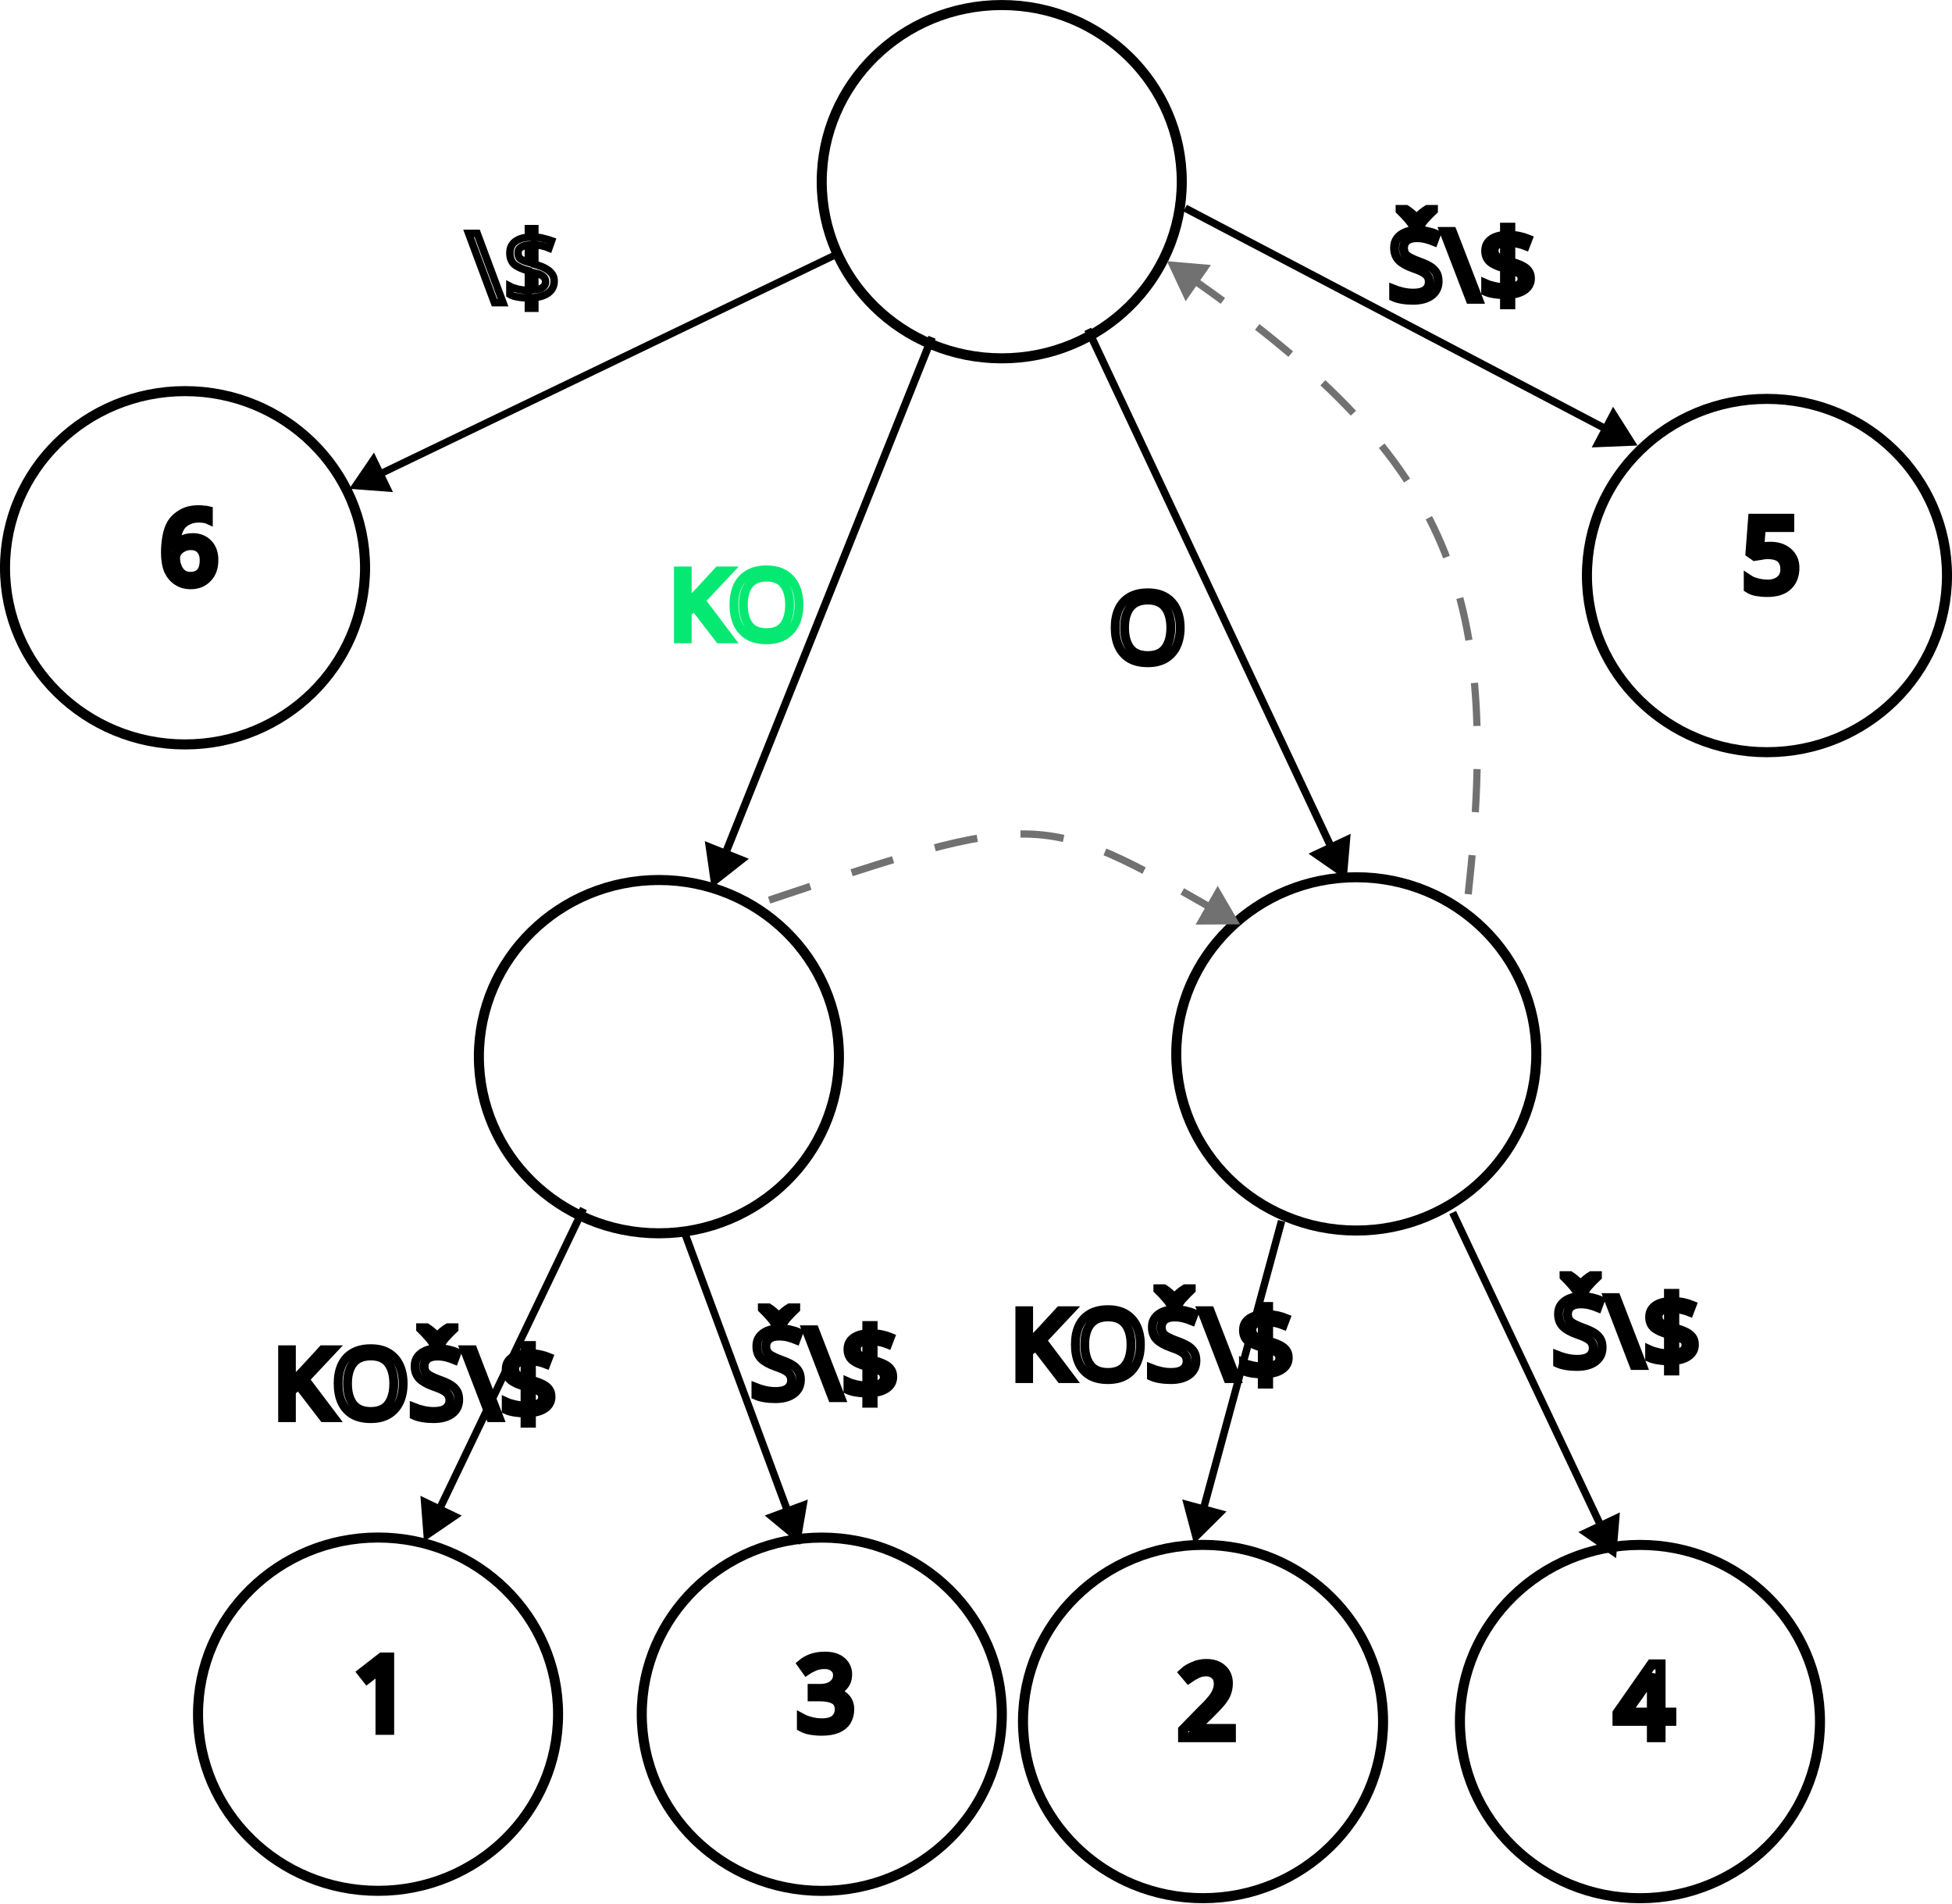
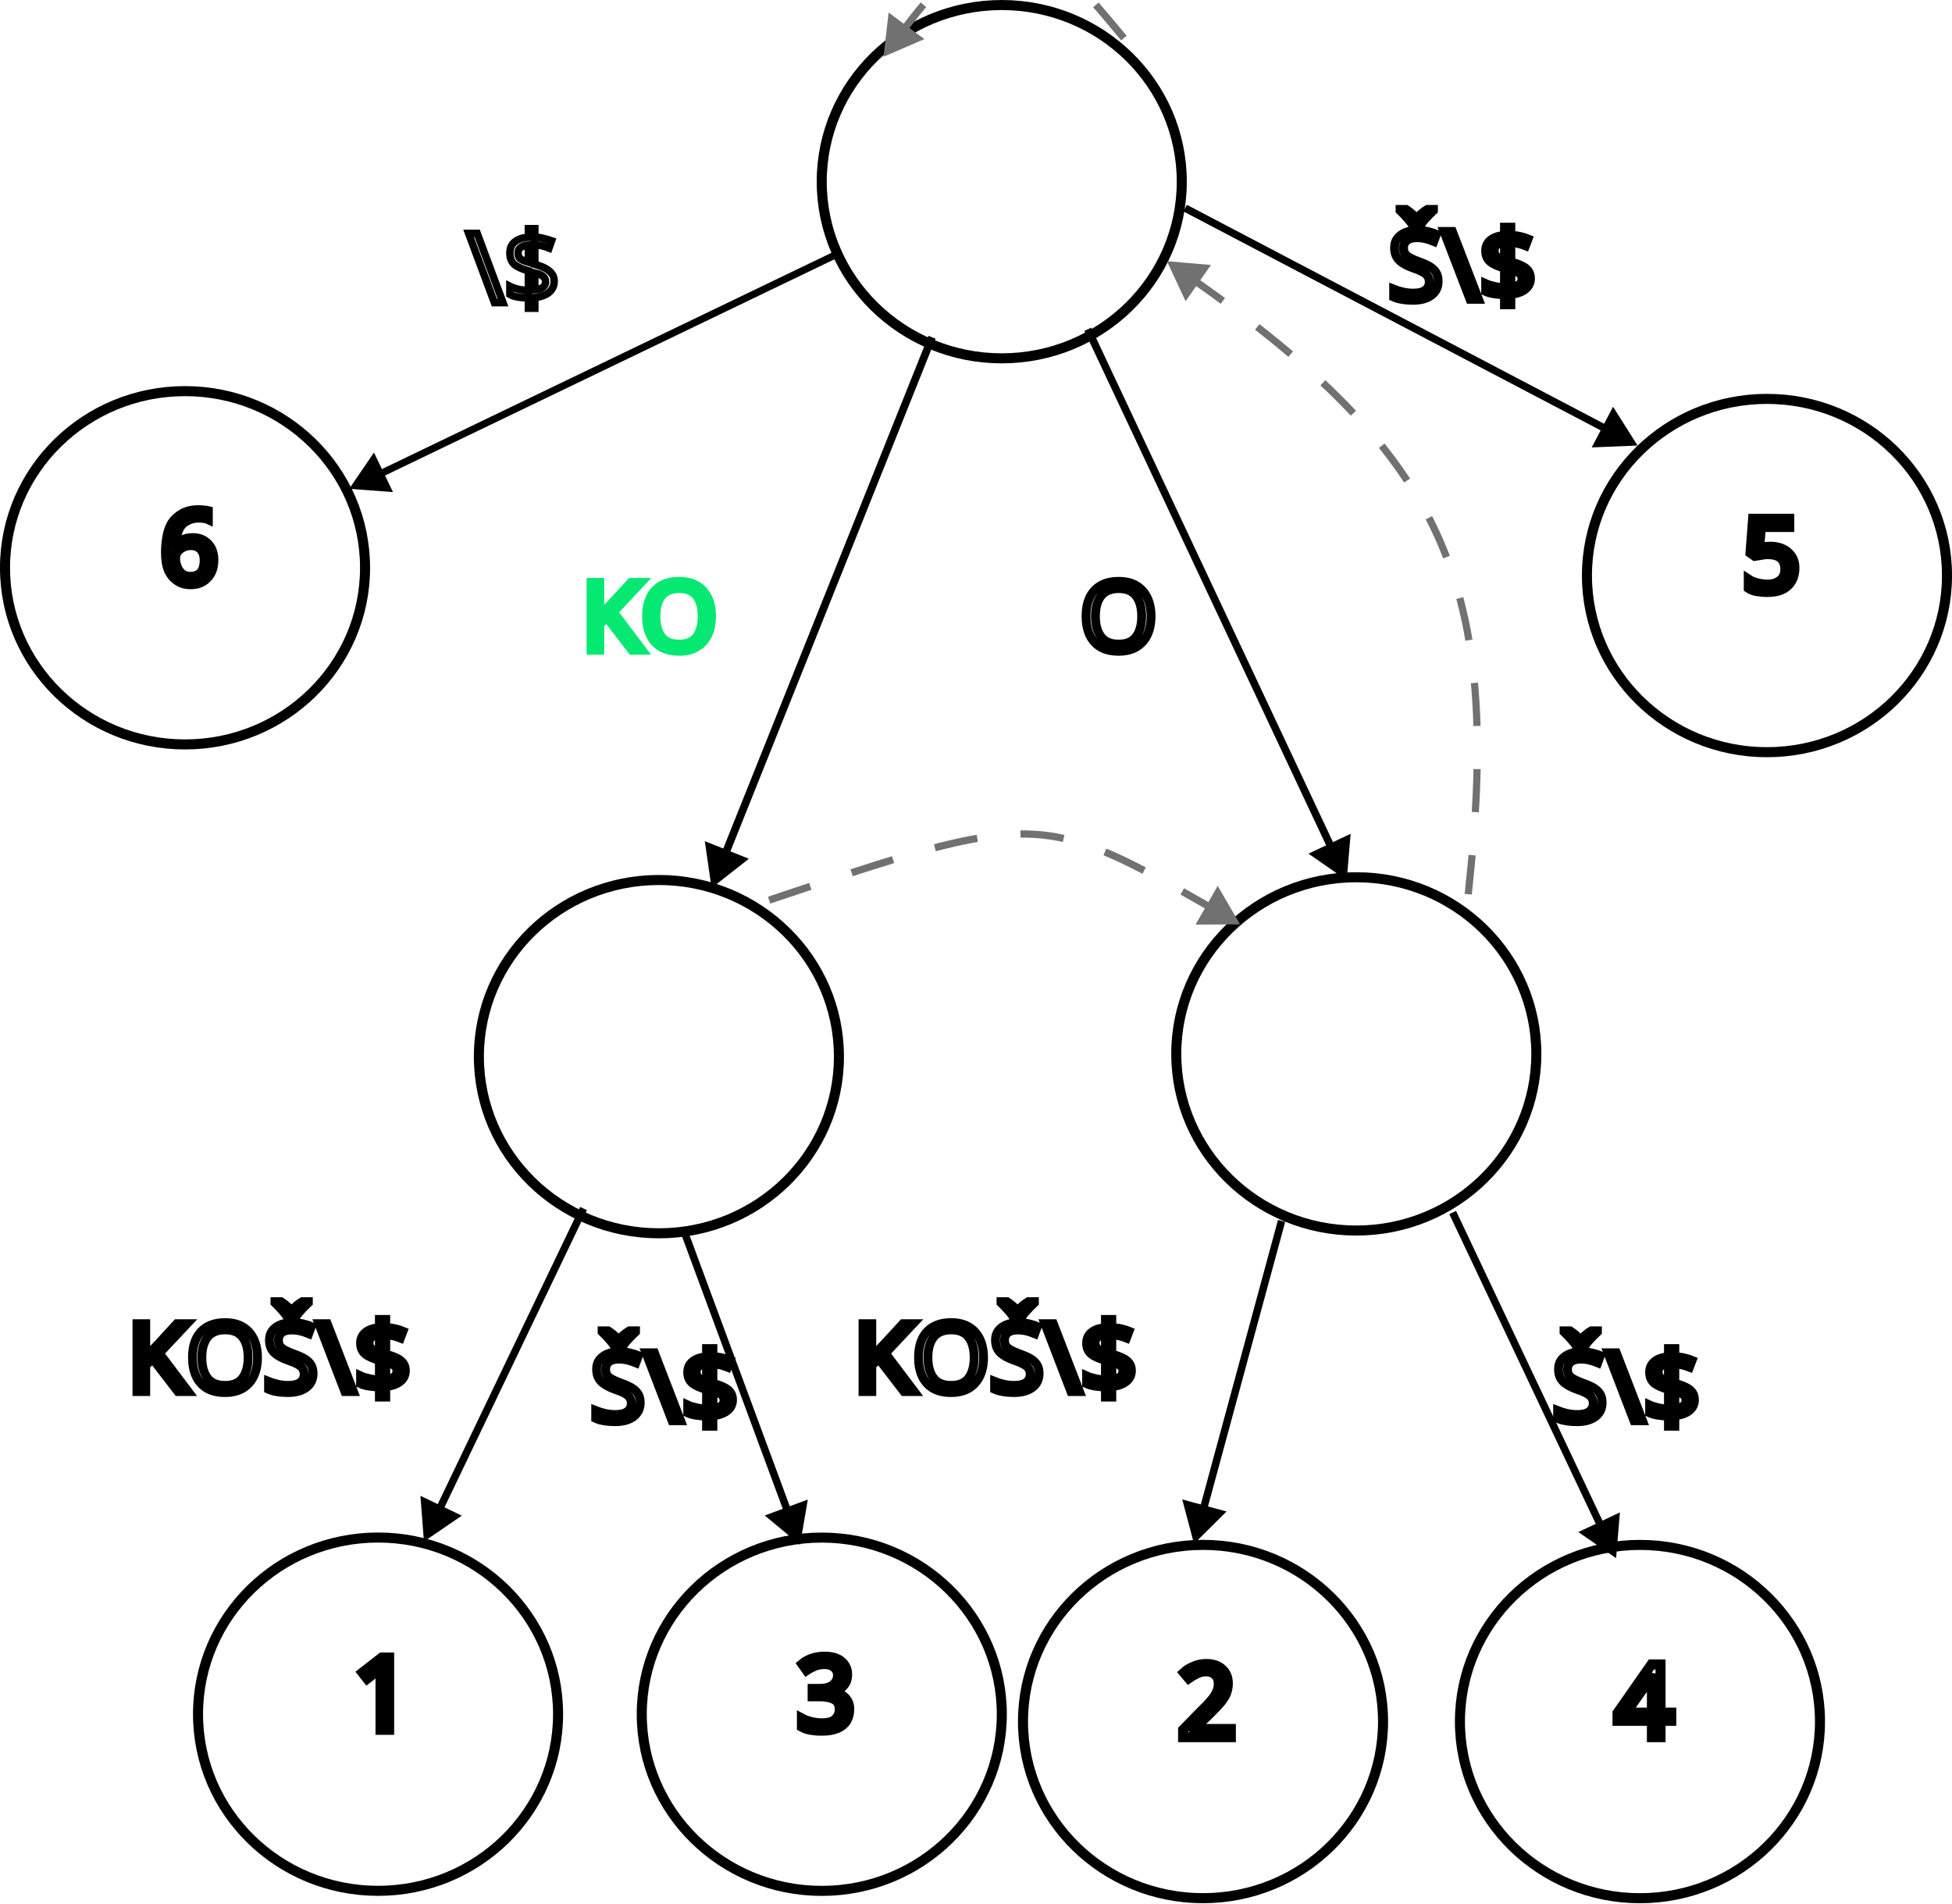
<svg xmlns="http://www.w3.org/2000/svg" width="70.913mm" height="69.127mm" viewBox="0 0 70.913 69.127" version="1.1" id="svg1" xml:space="preserve">
  <defs id="defs1">
    <marker style="overflow:visible" id="Triangle" refX="0" refY="0" orient="auto" markerWidth="1" markerHeight="1" viewBox="0 0 1 1" preserveAspectRatio="xMidYMid">
      <path transform="scale(0.5)" style="fill:context-stroke;fill-rule:evenodd;stroke:context-stroke;stroke-width:1pt" d="M 5.77,0 -2.88,5 V -5 Z" id="path135" />
    </marker>
    <marker style="overflow:visible" id="Triangle-1-27-2-8" refX="0" refY="0" orient="auto-start-reverse" markerWidth="1" markerHeight="1" viewBox="0 0 1 1" preserveAspectRatio="xMidYMid">
      <path transform="scale(0.5)" style="fill:context-stroke;fill-rule:evenodd;stroke:context-stroke;stroke-width:1pt" d="M 5.77,0 -2.88,5 V -5 Z" id="path135-7-9-91-0" />
    </marker>
    <marker style="overflow:visible" id="Triangle-1-27-0-35-6" refX="0" refY="0" orient="auto-start-reverse" markerWidth="1" markerHeight="1" viewBox="0 0 1 1" preserveAspectRatio="xMidYMid">
      <path transform="scale(0.5)" style="fill:context-stroke;fill-rule:evenodd;stroke:context-stroke;stroke-width:1pt" d="M 5.77,0 -2.88,5 V -5 Z" id="path135-7-9-9-9-8" />
    </marker>
    <marker style="overflow:visible" id="Triangle-1-27-0-3-8-1" refX="0" refY="0" orient="auto-start-reverse" markerWidth="1" markerHeight="1" viewBox="0 0 1 1" preserveAspectRatio="xMidYMid">
      <path transform="scale(0.5)" style="fill:context-stroke;fill-rule:evenodd;stroke:context-stroke;stroke-width:1pt" d="M 5.77,0 -2.88,5 V -5 Z" id="path135-7-9-9-8-4-9" />
    </marker>
    <marker style="overflow:visible" id="Triangle-1-2-4-6-7" refX="0" refY="0" orient="auto-start-reverse" markerWidth="1" markerHeight="1" viewBox="0 0 1 1" preserveAspectRatio="xMidYMid">
      <path transform="scale(0.5)" style="fill:context-stroke;fill-rule:evenodd;stroke:context-stroke;stroke-width:1pt" d="M 5.77,0 -2.88,5 V -5 Z" id="path135-7-2-3-3-2" />
    </marker>
    <marker style="overflow:visible" id="Triangle-1-27-0-35-7-2" refX="0" refY="0" orient="auto-start-reverse" markerWidth="1" markerHeight="1" viewBox="0 0 1 1" preserveAspectRatio="xMidYMid">
      <path transform="scale(0.5)" style="fill:context-stroke;fill-rule:evenodd;stroke:context-stroke;stroke-width:1pt" d="M 5.77,0 -2.88,5 V -5 Z" id="path135-7-9-9-9-7-8" />
    </marker>
    <marker style="overflow:visible" id="Triangle-1-27-0-3-8-3-9" refX="0" refY="0" orient="auto-start-reverse" markerWidth="1" markerHeight="1" viewBox="0 0 1 1" preserveAspectRatio="xMidYMid">
      <path transform="scale(0.5)" style="fill:context-stroke;fill-rule:evenodd;stroke:context-stroke;stroke-width:1pt" d="M 5.77,0 -2.88,5 V -5 Z" id="path135-7-9-9-8-4-3-0" />
    </marker>
    <marker style="overflow:visible" id="Triangle-5" refX="0" refY="0" orient="auto-start-reverse" markerWidth="1" markerHeight="1" viewBox="0 0 1 1" preserveAspectRatio="xMidYMid">
      <path transform="scale(0.5)" style="fill:context-stroke;fill-rule:evenodd;stroke:context-stroke;stroke-width:1pt" d="M 5.77,0 -2.88,5 V -5 Z" id="path135-8" />
    </marker>
    <marker style="overflow:visible" id="Triangle-58" refX="0" refY="0" orient="auto-start-reverse" markerWidth="1" markerHeight="1" viewBox="0 0 1 1" preserveAspectRatio="xMidYMid">
      <path transform="scale(0.5)" style="fill:context-stroke;fill-rule:evenodd;stroke:context-stroke;stroke-width:1pt" d="M 5.77,0 -2.88,5 V -5 Z" id="path135-1" />
    </marker>
    <rect x="173.456" y="550.378" width="62.326" height="20.116" id="rect37" />
    <rect x="173.456" y="550.378" width="62.326" height="20.116" id="rect38" />
    <rect x="173.456" y="550.378" width="62.326" height="20.116" id="rect39" />
    <rect x="173.456" y="550.378" width="62.326" height="20.116" id="rect40" />
    <rect x="173.456" y="550.378" width="62.326" height="20.116" id="rect41" />
    <rect x="173.456" y="550.378" width="62.326" height="20.116" id="rect42" />
    <rect x="173.456" y="550.378" width="62.326" height="20.116" id="rect43" />
+     <marker style="overflow:visible" id="Triangle-1-27-0-3-8-3-9-4" refX="0" refY="0" orient="auto-start-reverse" markerWidth="1" markerHeight="1" viewBox="0 0 1 1" preserveAspectRatio="xMidYMid">
+       <path transform="scale(0.5)" style="fill:context-stroke;fill-rule:evenodd;stroke:context-stroke;stroke-width:1pt" d="M 5.77,0 -2.88,5 V -5 Z" id="path135-7-9-9-8-4-3-0-8" />
+     </marker>
  </defs>
  <text xml:space="preserve" style="font-style:normal;font-variant:normal;font-weight:normal;font-stretch:normal;font-size:3.678px;font-family:sans-serif;-inkscape-font-specification:'sans-serif, Normal';font-variant-ligatures:normal;font-variant-caps:normal;font-variant-numeric:normal;font-variant-east-asian:normal;text-align:start;writing-mode:lr-tb;direction:ltr;text-anchor:start;display:inline;fill:none;fill-opacity:0;fill-rule:nonzero;stroke:#000000;stroke-width:0.365;stroke-dasharray:none;stroke-opacity:1" x="12.839" y="62.828" id="text1">
    <tspan id="tspan1" style="stroke-width:0.365" x="12.839" y="62.828">1</tspan>
  </text>
  <ellipse style="fill:none;fill-opacity:0;fill-rule:nonzero;stroke:#000000;stroke-width:0.365;stroke-dasharray:none;stroke-opacity:1" id="ellipse1" cx="36.392" cy="6.599" rx="6.54" ry="6.416" />
  <ellipse style="fill:none;fill-opacity:0;fill-rule:nonzero;stroke:#000000;stroke-width:0.365;stroke-dasharray:none;stroke-opacity:1" id="ellipse2" cx="23.937" cy="38.378" rx="6.54" ry="6.416" />
  <ellipse style="fill:none;fill-opacity:0;fill-rule:nonzero;stroke:#000000;stroke-width:0.365;stroke-dasharray:none;stroke-opacity:1" id="ellipse3" cx="13.734" cy="62.26" rx="6.54" ry="6.416" />
  <text xml:space="preserve" style="font-style:normal;font-variant:normal;font-weight:normal;font-stretch:normal;font-size:3.678px;font-family:sans-serif;-inkscape-font-specification:'sans-serif, Normal';font-variant-ligatures:normal;font-variant-caps:normal;font-variant-numeric:normal;font-variant-east-asian:normal;text-align:start;writing-mode:lr-tb;direction:ltr;text-anchor:start;display:inline;fill:none;fill-opacity:0;fill-rule:nonzero;stroke:#000000;stroke-width:0.365;stroke-dasharray:none;stroke-opacity:1" x="28.959" y="62.83" id="text3">
    <tspan id="tspan3" style="stroke-width:0.365" x="28.959" y="62.83">3</tspan>
  </text>
  <ellipse style="fill:none;fill-opacity:0;fill-rule:nonzero;stroke:#000000;stroke-width:0.365;stroke-dasharray:none;stroke-opacity:1" id="ellipse4" cx="29.854" cy="62.262" rx="6.54" ry="6.416" />
  <path style="fill:none;fill-opacity:0;fill-rule:nonzero;stroke:#000000;stroke-width:0.28;stroke-dasharray:none;stroke-opacity:1;marker-end:url(#Triangle-1-27-2-8)" d="M 33.859,12.25 26.22,31.332" id="path5" />
  <path style="fill:none;fill-opacity:0;fill-rule:nonzero;stroke:#000000;stroke-width:0.271;stroke-dasharray:none;stroke-opacity:1;marker-end:url(#Triangle-1-27-0-35-6)" d="m 21.198,43.895 -5.381,11.227" id="path8" />
  <path style="fill:none;fill-opacity:0;fill-rule:nonzero;stroke:#000000;stroke-width:0.271;stroke-dasharray:none;stroke-opacity:1;marker-end:url(#Triangle-1-27-0-3-8-1)" d="m 24.866,44.761 3.865,10.444" id="path9" />
-   <text xml:space="preserve" transform="matrix(0.2326683,0,0,0.2252089,-16.06136,-103.7778)" id="text28" style="font-style:normal;font-variant:normal;font-weight:300;font-stretch:normal;font-size:15.411px;font-family:Calibri;-inkscape-font-specification:'Calibri, Light';font-variant-ligatures:normal;font-variant-caps:normal;font-variant-numeric:normal;font-variant-east-asian:normal;text-align:start;writing-mode:lr-tb;direction:ltr;white-space:pre;shape-inside:url(#rect37);display:inline;fill:#05e972;fill-opacity:0;fill-rule:nonzero;stroke:#05e972;stroke-width:1.38;stroke-dasharray:none;stroke-opacity:1">
-     <tspan x="173.457" y="563.862" id="tspan10">KO</tspan>
+   <text xml:space="preserve" transform="matrix(0.2326683,0,0,0.2252089,-19.23637,-103.3611)" id="text28" style="font-style:normal;font-variant:normal;font-weight:300;font-stretch:normal;font-size:15.411px;font-family:Calibri;-inkscape-font-specification:'Calibri, Light';font-variant-ligatures:normal;font-variant-caps:normal;font-variant-numeric:normal;font-variant-east-asian:normal;text-align:start;writing-mode:lr-tb;direction:ltr;white-space:pre;shape-inside:url(#rect37);display:inline;fill:#05e972;fill-opacity:1;fill-rule:nonzero;stroke:#05e972;stroke-width:1.38;stroke-dasharray:none;stroke-opacity:1">
+     <tspan x="173.457" y="563.862" id="tspan2">KO</tspan>
  </text>
-   <text xml:space="preserve" transform="matrix(0.2326683,0,0,0.2252089,-13.07826,-76.21565)" id="text29" style="font-style:normal;font-variant:normal;font-weight:300;font-stretch:normal;font-size:15.411px;font-family:Calibri;-inkscape-font-specification:'Calibri, Light';font-variant-ligatures:normal;font-variant-caps:normal;font-variant-numeric:normal;font-variant-east-asian:normal;text-align:start;writing-mode:lr-tb;direction:ltr;white-space:pre;shape-inside:url(#rect38);display:inline;fill:none;fill-opacity:0;fill-rule:nonzero;stroke:#000000;stroke-width:1.38;stroke-dasharray:none;stroke-opacity:1">
-     <tspan x="173.457" y="563.862" id="tspan11">Š\$</tspan>
+   <text xml:space="preserve" transform="matrix(0.2326683,0,0,0.2252089,-18.89909,-75.37915)" id="text29" style="font-style:normal;font-variant:normal;font-weight:300;font-stretch:normal;font-size:15.411px;font-family:Calibri;-inkscape-font-specification:'Calibri, Light';font-variant-ligatures:normal;font-variant-caps:normal;font-variant-numeric:normal;font-variant-east-asian:normal;text-align:start;writing-mode:lr-tb;direction:ltr;white-space:pre;shape-inside:url(#rect38);display:inline;fill:none;fill-opacity:0;fill-rule:nonzero;stroke:#000000;stroke-width:1.38;stroke-dasharray:none;stroke-opacity:1">
+     <tspan x="173.457" y="563.862" id="tspan4">Š\$</tspan>
  </text>
  <ellipse style="fill:none;fill-opacity:0;fill-rule:nonzero;stroke:#000000;stroke-width:0.365;stroke-dasharray:none;stroke-opacity:1" id="ellipse29" cx="49.272" cy="38.278" rx="6.54" ry="6.416" />
  <path style="fill:none;fill-opacity:0;fill-rule:nonzero;stroke:#000000;stroke-width:0.275;stroke-dasharray:none;stroke-opacity:1;marker-end:url(#Triangle-1-2-4-6-7)" d="m 39.519,11.961 8.989,19.125" id="path29" />
-   <text xml:space="preserve" transform="matrix(0.2326683,0,0,0.2252089,-0.064277,-102.9445)" id="text30" style="font-style:normal;font-variant:normal;font-weight:300;font-stretch:normal;font-size:15.411px;font-family:Calibri;-inkscape-font-specification:'Calibri, Light';font-variant-ligatures:normal;font-variant-caps:normal;font-variant-numeric:normal;font-variant-east-asian:normal;text-align:start;writing-mode:lr-tb;direction:ltr;white-space:pre;shape-inside:url(#rect39);display:inline;fill:none;fill-opacity:0;fill-rule:nonzero;stroke:#000000;stroke-width:1.38;stroke-dasharray:none;stroke-opacity:1">
-     <tspan x="173.457" y="563.862" id="tspan12">O</tspan>
+   <text xml:space="preserve" transform="matrix(0.2326683,0,0,0.2252089,-1.12261,-103.3611)" id="text30" style="font-style:normal;font-variant:normal;font-weight:300;font-stretch:normal;font-size:15.411px;font-family:Calibri;-inkscape-font-specification:'Calibri, Light';font-variant-ligatures:normal;font-variant-caps:normal;font-variant-numeric:normal;font-variant-east-asian:normal;text-align:start;writing-mode:lr-tb;direction:ltr;white-space:pre;shape-inside:url(#rect39);display:inline;fill:none;fill-opacity:0;fill-rule:nonzero;stroke:#000000;stroke-width:1.38;stroke-dasharray:none;stroke-opacity:1">
+     <tspan x="173.457" y="563.862" id="tspan5">O</tspan>
  </text>
-   <text xml:space="preserve" transform="matrix(0.2326683,0,0,0.2252089,-30.4404,-75.49036)" id="text31" style="font-style:normal;font-variant:normal;font-weight:300;font-stretch:normal;font-size:15.411px;font-family:Calibri;-inkscape-font-specification:'Calibri, Light';font-variant-ligatures:normal;font-variant-caps:normal;font-variant-numeric:normal;font-variant-east-asian:normal;text-align:start;writing-mode:lr-tb;direction:ltr;white-space:pre;shape-inside:url(#rect40);display:inline;fill:none;fill-opacity:0;fill-rule:nonzero;stroke:#000000;stroke-width:1.38;stroke-dasharray:none;stroke-opacity:1">
-     <tspan x="173.457" y="563.862" id="tspan13">KOŠ\$</tspan>
+   <text xml:space="preserve" transform="matrix(0.2326683,0,0,0.2252089,-35.73207,-76.43749)" id="text31" style="font-style:normal;font-variant:normal;font-weight:300;font-stretch:normal;font-size:15.411px;font-family:Calibri;-inkscape-font-specification:'Calibri, Light';font-variant-ligatures:normal;font-variant-caps:normal;font-variant-numeric:normal;font-variant-east-asian:normal;text-align:start;writing-mode:lr-tb;direction:ltr;white-space:pre;shape-inside:url(#rect40);display:inline;fill:none;fill-opacity:0;fill-rule:nonzero;stroke:#000000;stroke-width:1.38;stroke-dasharray:none;stroke-opacity:1">
+     <tspan x="173.457" y="563.862" id="tspan6">KOŠ\$</tspan>
  </text>
  <text xml:space="preserve" style="font-style:normal;font-variant:normal;font-weight:normal;font-stretch:normal;font-size:3.678px;font-family:sans-serif;-inkscape-font-specification:'sans-serif, Normal';font-variant-ligatures:normal;font-variant-caps:normal;font-variant-numeric:normal;font-variant-east-asian:normal;text-align:start;writing-mode:lr-tb;direction:ltr;text-anchor:start;display:inline;fill:none;fill-opacity:0;fill-rule:nonzero;stroke:#000000;stroke-width:0.365;stroke-dasharray:none;stroke-opacity:1" x="42.81" y="63.095" id="text32">
    <tspan id="tspan32" style="stroke-width:0.365" x="42.81" y="63.095">2</tspan>
  </text>
  <ellipse style="fill:none;fill-opacity:0;fill-rule:nonzero;stroke:#000000;stroke-width:0.365;stroke-dasharray:none;stroke-opacity:1" id="ellipse32" cx="43.704" cy="62.527" rx="6.54" ry="6.416" />
  <text xml:space="preserve" style="font-style:normal;font-variant:normal;font-weight:normal;font-stretch:normal;font-size:3.678px;font-family:sans-serif;-inkscape-font-specification:'sans-serif, Normal';font-variant-ligatures:normal;font-variant-caps:normal;font-variant-numeric:normal;font-variant-east-asian:normal;text-align:start;writing-mode:lr-tb;direction:ltr;text-anchor:start;display:inline;fill:none;fill-opacity:0;fill-rule:nonzero;stroke:#000000;stroke-width:0.365;stroke-dasharray:none;stroke-opacity:1" x="58.683" y="63.096" id="text33">
    <tspan id="tspan33" style="stroke-width:0.365" x="58.683" y="63.096">4</tspan>
  </text>
  <ellipse style="fill:none;fill-opacity:0;fill-rule:nonzero;stroke:#000000;stroke-width:0.365;stroke-dasharray:none;stroke-opacity:1" id="ellipse33" cx="59.577" cy="62.528" rx="6.54" ry="6.416" />
  <path style="fill:none;fill-opacity:0;fill-rule:nonzero;stroke:#000000;stroke-width:0.271;stroke-dasharray:none;stroke-opacity:1;marker-end:url(#Triangle-1-27-0-35-7-2)" d="m 46.558,44.344 -2.93,10.799" id="path33" />
  <path style="fill:none;fill-opacity:0;fill-rule:nonzero;stroke:#000000;stroke-width:0.271;stroke-dasharray:none;stroke-opacity:1;marker-end:url(#Triangle-1-27-0-3-8-3-9)" d="m 52.774,44.04 5.525,11.683" id="path34" />
-   <text xml:space="preserve" transform="matrix(0.2326683,0,0,0.2252089,16.04549,-77.38461)" id="text34" style="font-style:normal;font-variant:normal;font-weight:300;font-stretch:normal;font-size:15.411px;font-family:Calibri;-inkscape-font-specification:'Calibri, Light';font-variant-ligatures:normal;font-variant-caps:normal;font-variant-numeric:normal;font-variant-east-asian:normal;text-align:start;writing-mode:lr-tb;direction:ltr;white-space:pre;shape-inside:url(#rect41);display:inline;fill:none;fill-opacity:0;fill-rule:nonzero;stroke:#000000;stroke-width:1.38;stroke-dasharray:none;stroke-opacity:1">
-     <tspan x="173.457" y="563.862" id="tspan14">Š\$</tspan>
+   <text xml:space="preserve" transform="matrix(0.2326683,0,0,0.2252089,16.04549,-75.37915)" id="text34" style="font-style:normal;font-variant:normal;font-weight:300;font-stretch:normal;font-size:15.411px;font-family:Calibri;-inkscape-font-specification:'Calibri, Light';font-variant-ligatures:normal;font-variant-caps:normal;font-variant-numeric:normal;font-variant-east-asian:normal;text-align:start;writing-mode:lr-tb;direction:ltr;white-space:pre;shape-inside:url(#rect41);display:inline;fill:none;fill-opacity:0;fill-rule:nonzero;stroke:#000000;stroke-width:1.38;stroke-dasharray:none;stroke-opacity:1">
+     <tspan x="173.457" y="563.862" id="tspan7">Š\$</tspan>
  </text>
-   <text xml:space="preserve" transform="matrix(0.2326683,0,0,0.2252089,-3.658007,-76.90785)" id="text35" style="font-style:normal;font-variant:normal;font-weight:300;font-stretch:normal;font-size:15.411px;font-family:Calibri;-inkscape-font-specification:'Calibri, Light';font-variant-ligatures:normal;font-variant-caps:normal;font-variant-numeric:normal;font-variant-east-asian:normal;text-align:start;writing-mode:lr-tb;direction:ltr;white-space:pre;shape-inside:url(#rect42);display:inline;fill:none;fill-opacity:0;fill-rule:nonzero;stroke:#000000;stroke-width:1.38;stroke-dasharray:none;stroke-opacity:1">
-     <tspan x="173.457" y="563.862" id="tspan15">KOŠ\$</tspan>
+   <text xml:space="preserve" transform="matrix(0.2326683,0,0,0.2252089,-9.355826,-76.43749)" id="text35" style="font-style:normal;font-variant:normal;font-weight:300;font-stretch:normal;font-size:15.411px;font-family:Calibri;-inkscape-font-specification:'Calibri, Light';font-variant-ligatures:normal;font-variant-caps:normal;font-variant-numeric:normal;font-variant-east-asian:normal;text-align:start;writing-mode:lr-tb;direction:ltr;white-space:pre;shape-inside:url(#rect42);display:inline;fill:none;fill-opacity:0;fill-rule:nonzero;stroke:#000000;stroke-width:1.38;stroke-dasharray:none;stroke-opacity:1">
+     <tspan x="173.457" y="563.862" id="tspan8">KOŠ\$</tspan>
  </text>
  <path style="fill:none;fill-opacity:0;fill-rule:nonzero;stroke:#717171;stroke-width:0.263;stroke-dasharray:1.579, 1.579;stroke-dashoffset:0;stroke-opacity:1;marker-end:url(#Triangle-1-27-0-3-8-3-9)" d="m 27.941,32.694 c 9.762,-3.273 9.857,-3.268 16.299,0.416" id="path35" />
+   <path style="fill:none;fill-opacity:0;fill-rule:nonzero;stroke:#717171;stroke-width:0.263;stroke-dasharray:1.579, 1.579;stroke-dashoffset:0;stroke-opacity:1;marker-end:url(#Triangle-1-27-0-3-8-3-9-4)" d="M 40.83,1.383 C 37.566,-2.539 36.416,-3.753 32.654,1.312" id="path35-2" />
  <path style="fill:none;fill-opacity:0;fill-rule:nonzero;stroke:#717171;stroke-width:0.261;stroke-dasharray:1.566, 1.566;stroke-dashoffset:0;stroke-opacity:1;marker-start:url(#Triangle-5)" d="m 43.152,10.017 c 9.409,6.574 11.426,11.191 10.186,22.461" id="path36" />
  <text xml:space="preserve" style="font-style:normal;font-variant:normal;font-weight:normal;font-stretch:normal;font-size:3.678px;font-family:sans-serif;-inkscape-font-specification:'sans-serif, Normal';font-variant-ligatures:normal;font-variant-caps:normal;font-variant-numeric:normal;font-variant-east-asian:normal;text-align:start;writing-mode:lr-tb;direction:ltr;text-anchor:start;display:inline;fill:none;fill-opacity:0;fill-rule:nonzero;stroke:#000000;stroke-width:0.365;stroke-dasharray:none;stroke-opacity:1" x="63.297" y="21.472" id="text36">
    <tspan id="tspan36" style="stroke-width:0.365" x="63.297" y="21.472">5</tspan>
  </text>
  <ellipse style="fill:none;fill-opacity:0;fill-rule:nonzero;stroke:#000000;stroke-width:0.365;stroke-dasharray:none;stroke-opacity:1" id="ellipse36" cx="64.191" cy="20.904" rx="6.54" ry="6.416" />
  <text xml:space="preserve" style="font-style:normal;font-variant:normal;font-weight:normal;font-stretch:normal;font-size:3.678px;font-family:sans-serif;-inkscape-font-specification:'sans-serif, Normal';font-variant-ligatures:normal;font-variant-caps:normal;font-variant-numeric:normal;font-variant-east-asian:normal;text-align:start;writing-mode:lr-tb;direction:ltr;text-anchor:start;display:inline;fill:none;fill-opacity:0;fill-rule:nonzero;stroke:#000000;stroke-width:0.365;stroke-dasharray:none;stroke-opacity:1" x="5.828" y="21.19" id="text36-8">
    <tspan id="tspan36-8" style="stroke-width:0.365" x="5.828" y="21.19">6</tspan>
  </text>
  <ellipse style="fill:none;fill-opacity:0;fill-rule:nonzero;stroke:#000000;stroke-width:0.365;stroke-dasharray:none;stroke-opacity:1" id="ellipse36-2" cx="6.722" cy="20.622" rx="6.54" ry="6.416" />
  <text xml:space="preserve" transform="matrix(0.2326683,0,0,0.2252089,10.0889,-116.109)" id="text37" style="font-style:normal;font-variant:normal;font-weight:300;font-stretch:normal;font-size:15.411px;font-family:Calibri;-inkscape-font-specification:'Calibri, Light';font-variant-ligatures:normal;font-variant-caps:normal;font-variant-numeric:normal;font-variant-east-asian:normal;text-align:start;writing-mode:lr-tb;direction:ltr;white-space:pre;shape-inside:url(#rect43);display:inline;fill:none;fill-opacity:0;fill-rule:nonzero;stroke:#000000;stroke-width:1.38;stroke-dasharray:none;stroke-opacity:1">
-     <tspan x="173.457" y="563.862" id="tspan16">Š\$</tspan>
+     <tspan x="173.457" y="563.862" id="tspan9">Š\$</tspan>
  </text>
  <path style="fill:none;fill-opacity:0;fill-rule:nonzero;stroke:#000000;stroke-width:0.271;stroke-dasharray:none;stroke-dashoffset:0;stroke-opacity:1;marker-end:url(#Triangle-58)" d="m 43.055,7.559 c 15.583,8.176 15.583,8.176 15.583,8.176" id="path37" />
  <path style="fill:none;fill-opacity:0;stroke:#000000;stroke-width:0.259;marker-end:url(#Triangle)" d="M 30.494,9.187 13.517,17.354" id="path43" />
  <text xml:space="preserve" style="font-style:normal;font-variant:normal;font-weight:300;font-stretch:normal;font-size:3.528px;font-family:Calibri;-inkscape-font-specification:'Calibri, Light';font-variant-ligatures:normal;font-variant-caps:normal;font-variant-numeric:normal;font-variant-east-asian:normal;text-align:start;writing-mode:lr-tb;direction:ltr;text-anchor:start;fill:none;fill-opacity:0;stroke:#000000;stroke-width:0.271" x="16.991" y="10.992" id="text38">
    <tspan id="tspan31" style="font-style:normal;font-variant:normal;font-weight:300;font-stretch:normal;font-size:3.528px;font-family:Calibri;-inkscape-font-specification:'Calibri, Light';font-variant-ligatures:normal;font-variant-caps:normal;font-variant-numeric:normal;font-variant-east-asian:normal;stroke-width:0.271" x="16.991" y="10.992">\$</tspan>
  </text>
</svg>
